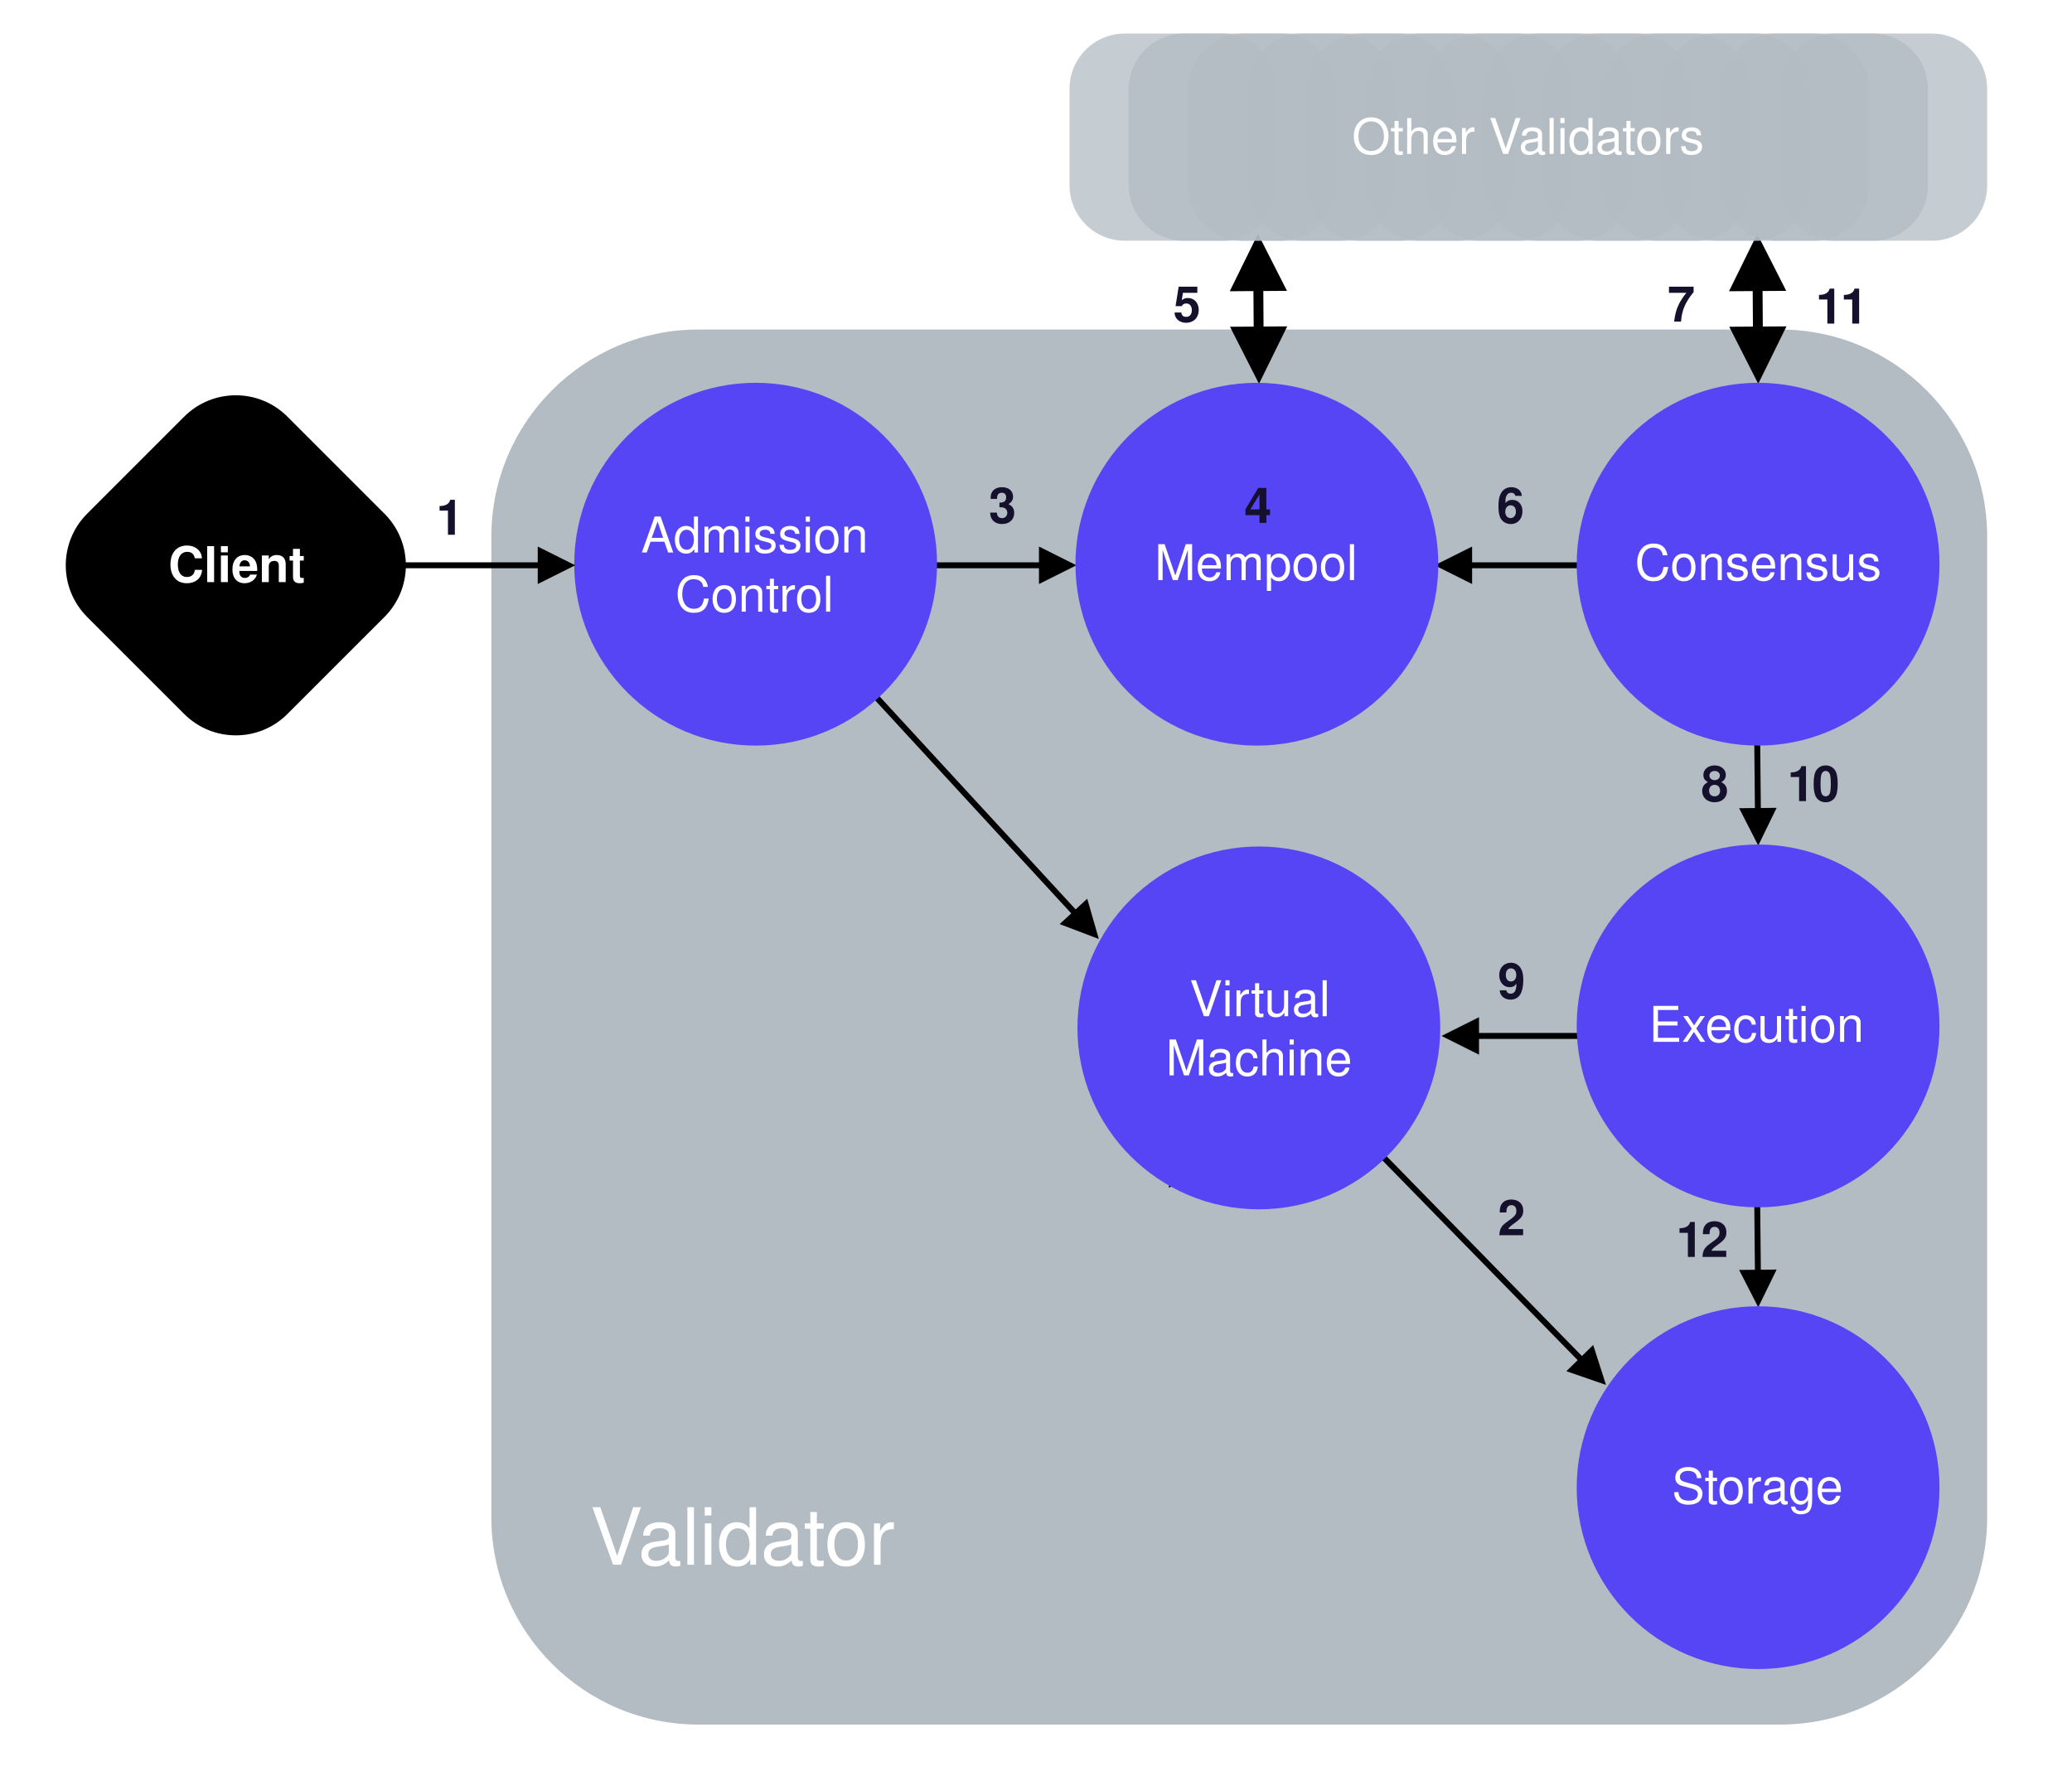
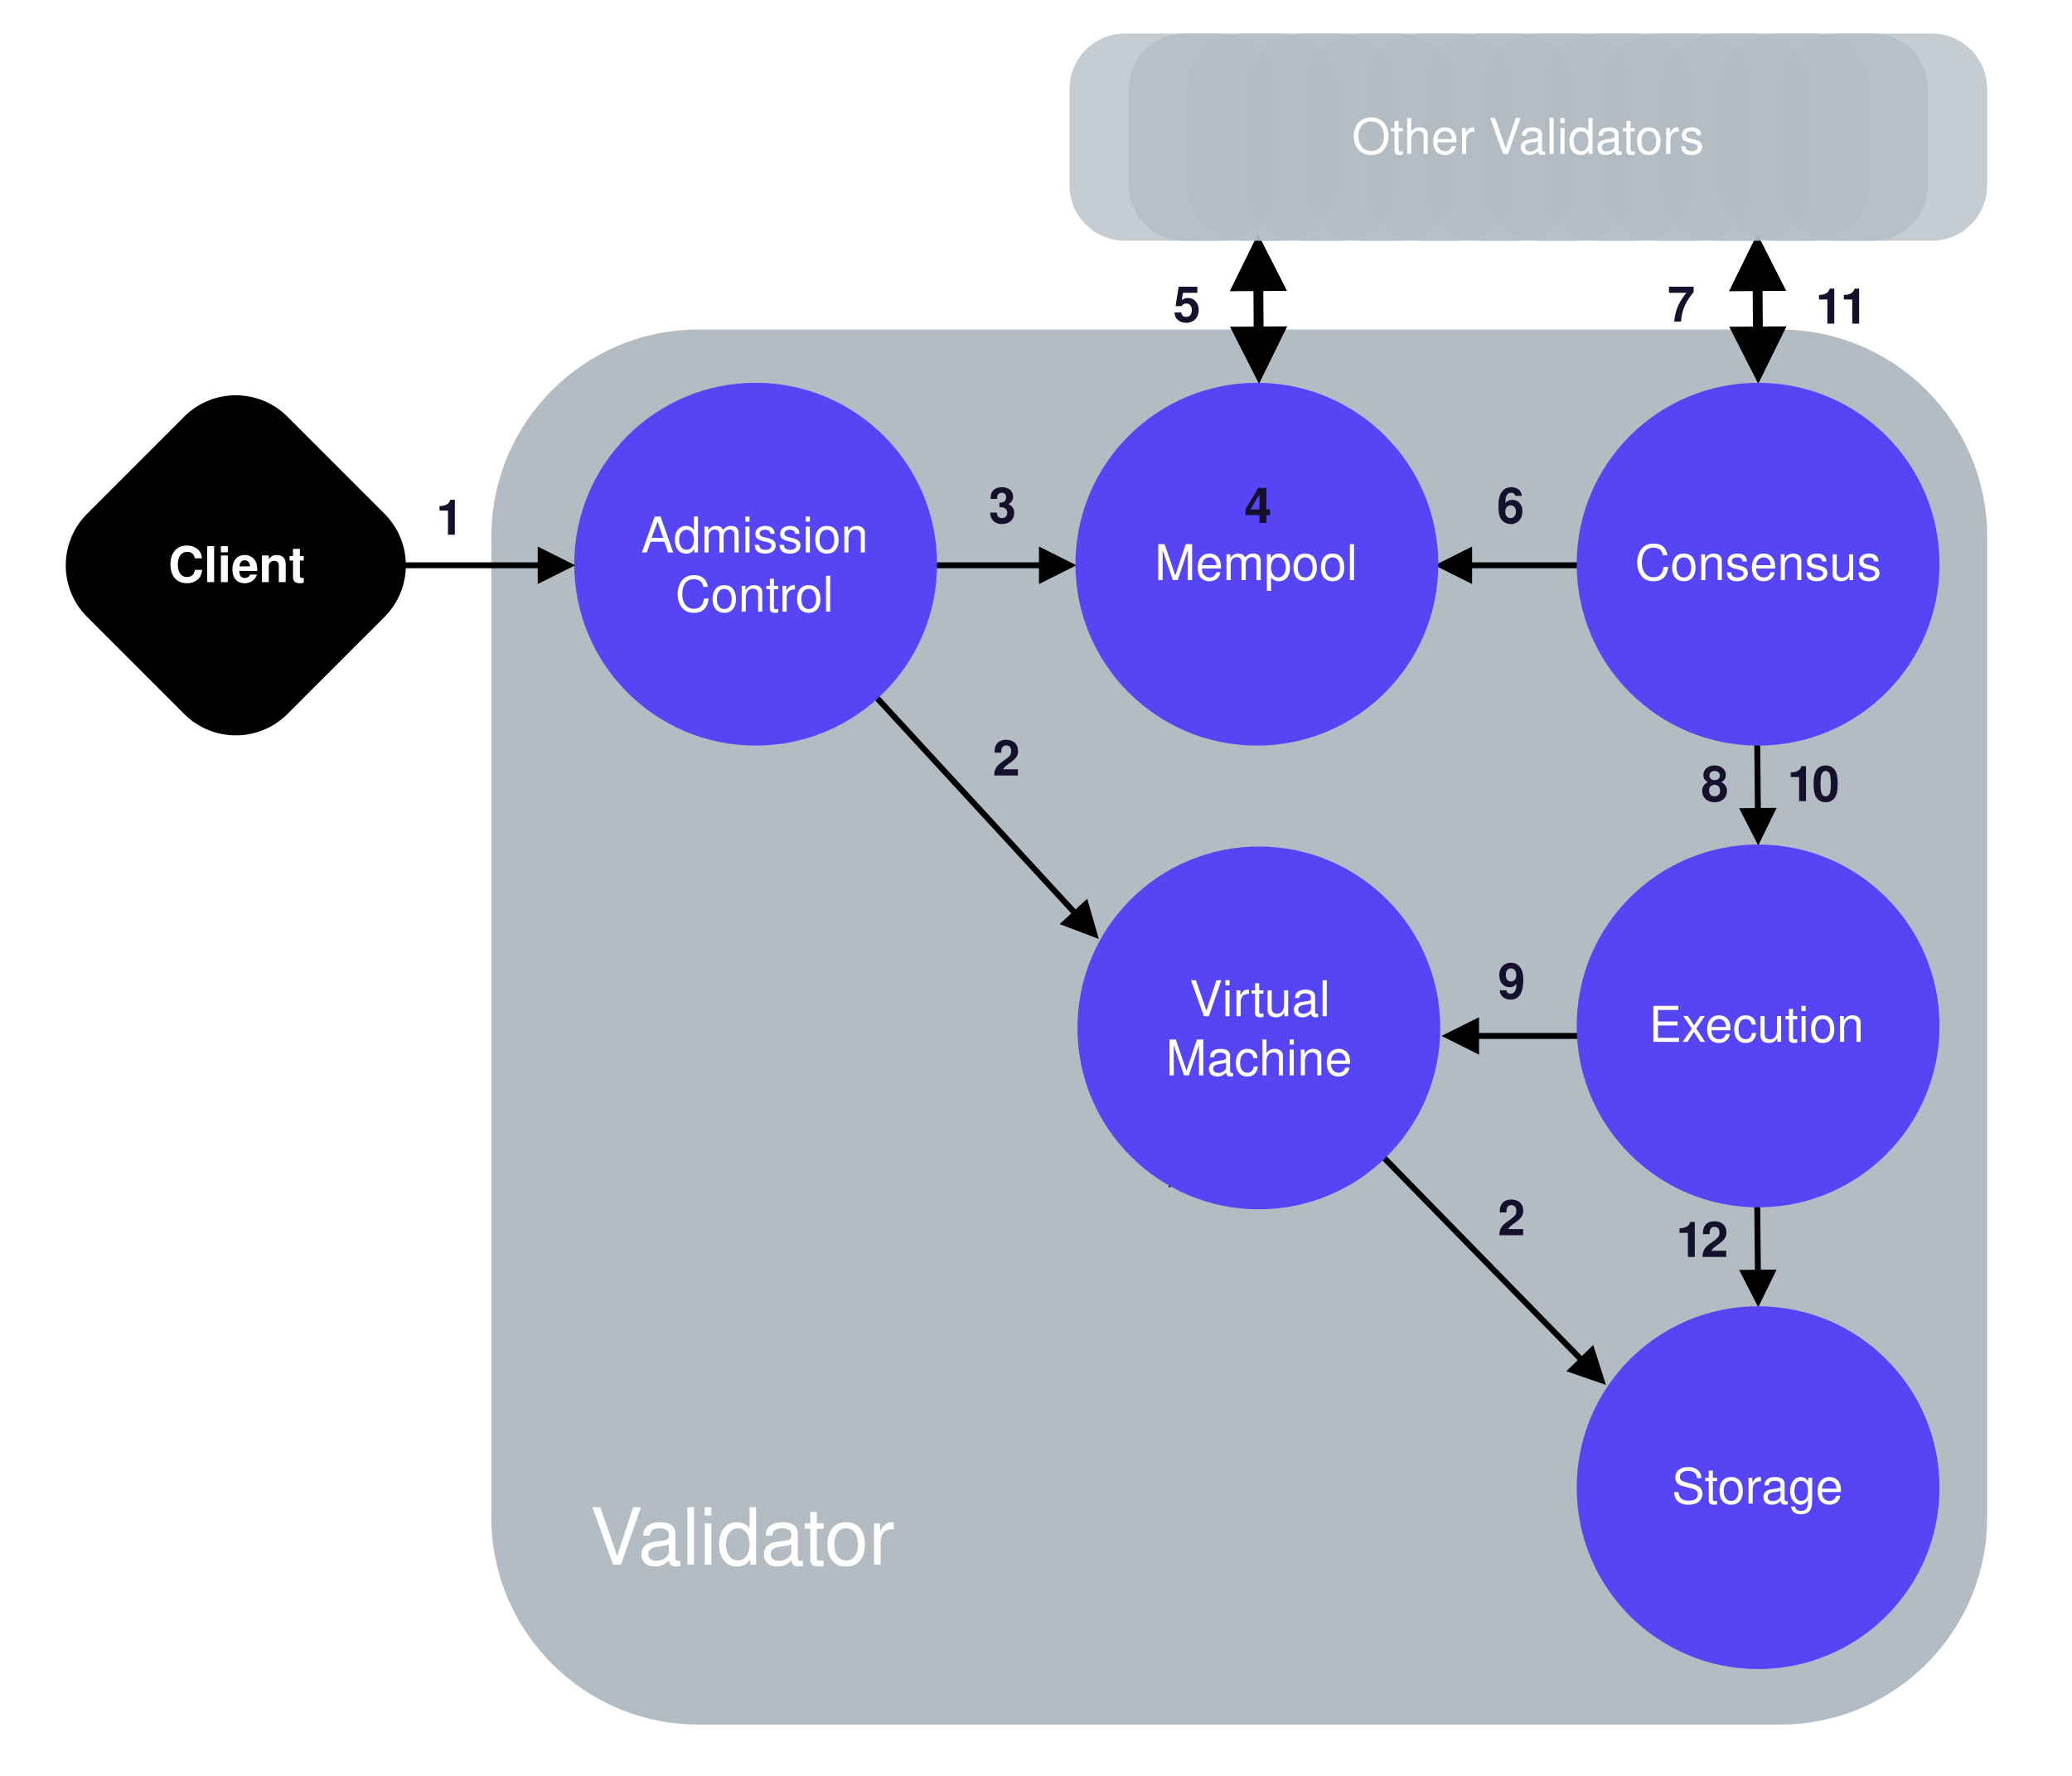
<svg xmlns="http://www.w3.org/2000/svg" width="1050px" height="900px" viewBox="0 0 1050 900" version="1.1">
  <g id="validator-sequence" stroke="none" stroke-width="1" fill="none" fill-rule="evenodd">
    <rect fill="#FFFFFF" x="0" y="0" width="1050" height="900" />
    <path d="M354,167 L902,167 C959.99,167 1007,214.01 1007,272 L1007,769 C1007,826.99 959.99,874 902,874 L354,874 C296.01,874 249,826.99 249,769 L249,272 C249,214.01 296.01,167 354,167 Z" id="Rectangle" fill="#B3BCC3" />
    <path id="Line" d="M526.5,287.984 L474.5,287.984 L473,287.984 L473,284.984 L474.5,284.984 L526.5,284.984 L526.5,276.984 L545.5,286.484 L526.5,295.984 L526.5,287.984 Z" fill="#000000" fill-rule="nonzero" />
    <path id="Line" d="M746,284.984 L798,284.984 L799.5,284.984 L799.5,287.984 L798,287.984 L746,287.984 L746,295.984 L727,286.484 L746,276.984 L746,284.984 Z" fill="#000000" fill-rule="nonzero" />
    <path id="Line" d="M889.317,643.516 L889,611.498 L888.985,609.999 L891.985,609.969 L892,611.469 L892.317,643.486 L900.316,643.407 L891.005,662.5 L881.317,643.595 L889.317,643.516 Z" fill="#000000" fill-rule="nonzero" />
    <path id="Line" d="M889.317,409.516 L889,377.498 L888.985,375.999 L891.985,375.969 L892,377.469 L892.317,409.486 L900.316,409.407 L891.005,428.5 L881.317,409.595 L889.317,409.516 Z" fill="#000000" fill-rule="nonzero" />
    <path id="Line" d="M749.5,523.5 L798,523.5 L799.5,523.5 L799.5,526.5 L798,526.5 L749.5,526.5 L749.5,534.5 L730.5,525 L749.5,515.5 L749.5,523.5 Z" fill="#000000" fill-rule="nonzero" />
    <path id="Line" d="M542.868,462.904 L381.896,288.016 L380.88,286.912 L383.088,284.88 L384.104,285.984 L545.075,460.872 L550.961,455.455 L556.839,475.868 L536.981,468.322 L542.868,462.904 Z" fill="#000000" fill-rule="nonzero" />
    <path id="Line" d="M799.497,689.318 L639.927,526.048 L638.879,524.976 L641.024,522.879 L642.073,523.952 L801.642,687.221 L807.363,681.629 L813.849,701.858 L793.775,694.91 L799.497,689.318 Z" fill="#000000" fill-rule="nonzero" />
    <path id="Line" d="M640.064,552.119 L606.142,588.915 L612.024,594.337 L592.161,601.868 L598.055,581.459 L603.936,586.881 L637.858,550.085 L631.976,544.663 L651.839,537.132 L645.945,557.541 L640.064,552.119 Z" fill="#000000" fill-rule="nonzero" />
    <path id="Line" d="M888.31,165.517 L888.19,147.516 L876.19,147.596 L890.497,118.5 L905.19,147.403 L893.19,147.483 L893.31,165.484 L905.31,165.404 L891.003,194.5 L876.31,165.597 L888.31,165.517 Z" fill="#000000" fill-rule="nonzero" />
    <path id="Line" d="M635.31,165.517 L635.19,147.516 L623.19,147.596 L637.497,118.5 L652.19,147.403 L640.19,147.483 L640.31,165.484 L652.31,165.404 L638.003,194.5 L623.31,165.597 L635.31,165.517 Z" fill="#000000" fill-rule="nonzero" />
    <path d="M145.663,211.163 L194.837,260.337 C209.286,274.786 209.286,298.214 194.837,312.663 L145.663,361.837 C131.214,376.286 107.786,376.286 93.337,361.837 L44.163,312.663 C29.714,298.214 29.714,274.786 44.163,260.337 L93.337,211.163 C107.786,196.714 131.214,196.714 145.663,211.163 Z" id="Rectangle" fill="#000000" />
    <text id="Client" font-family="Helvetica-Bold, Helvetica" font-size="25" font-weight="bold" fill="#FFFFFF">
      <tspan x="85.277" y="295">Client</tspan>
    </text>
    <g id="Group" transform="translate(291, 194)">
      <circle id="Oval" fill="#5645F5" cx="91.933" cy="91.933" r="91.933" />
      <text id="Admission-Control" font-family="Helvetica" font-size="25" font-weight="normal" line-spacing="30" fill="#FFFFFF">
        <tspan x="33.84" y="86">Admission</tspan>
        <tspan x="51.205" y="116">Control</tspan>
      </text>
    </g>
    <g id="Group" transform="translate(545, 194)">
      <circle id="Oval" fill="#5645F5" cx="91.933" cy="91.933" r="91.933" />
      <text id="Mempool" font-family="Helvetica" font-size="25" font-weight="normal" fill="#FFFFFF">
        <tspan x="40.09" y="100">Mempool</tspan>
      </text>
    </g>
    <g id="Group" transform="translate(799, 194)">
      <circle id="Oval" fill="#5645F5" cx="91.933" cy="91.933" r="91.933" />
      <text id="Consensus" font-family="Helvetica" font-size="25" font-weight="normal" fill="#FFFFFF">
        <tspan x="29.463" y="100">Consensus</tspan>
      </text>
    </g>
    <g id="Group" transform="translate(799, 428)">
      <circle id="Oval" fill="#5645F5" cx="91.933" cy="91.933" r="91.933" />
      <text id="Execution" font-family="Helvetica" font-size="25" font-weight="normal" fill="#FFFFFF">
        <tspan x="36.605" y="100">Execution</tspan>
      </text>
    </g>
    <g id="Group" transform="translate(546, 429)">
      <circle id="Oval" fill="#5645F5" cx="91.933" cy="91.933" r="91.933" />
      <text id="Virtual-Machine" font-family="Helvetica" font-size="25" font-weight="normal" line-spacing="30" fill="#FFFFFF">
        <tspan x="56.789" y="86">Virtual</tspan>
        <tspan x="44.753" y="116">Machine</tspan>
      </text>
    </g>
    <g id="Group" transform="translate(799, 662)">
      <circle id="Oval" fill="#5645F5" cx="91.933" cy="91.933" r="91.933" />
      <text id="Storage" font-family="Helvetica" font-size="25" font-weight="normal" fill="#FFFFFF">
        <tspan x="48.219" y="100">Storage</tspan>
      </text>
    </g>
    <path id="Line" d="M272.5,287.984 L206.5,287.984 L205,287.984 L205,284.984 L206.5,284.984 L272.5,284.984 L272.5,276.984 L291.5,286.484 L272.5,295.984 L272.5,287.984 Z" fill="#000000" fill-rule="nonzero" />
    <g id="Group-2" transform="translate(542, 17)">
      <rect id="Rectangle" fill="#B3BCC3" opacity="0.75" x="0" y="0" width="105" height="105" rx="28" />
      <rect id="Rectangle" fill="#B3BCC3" opacity="0.75" x="30" y="0" width="105" height="105" rx="28" />
      <rect id="Rectangle" fill="#B3BCC3" opacity="0.75" x="60" y="0" width="105" height="105" rx="28" />
      <rect id="Rectangle" fill="#B3BCC3" opacity="0.75" x="90" y="0" width="105" height="105" rx="28" />
      <rect id="Rectangle" fill="#B3BCC3" opacity="0.75" x="120" y="0" width="105" height="105" rx="28" />
      <rect id="Rectangle" fill="#B3BCC3" opacity="0.75" x="150" y="0" width="105" height="105" rx="28" />
      <rect id="Rectangle" fill="#B3BCC3" opacity="0.75" x="180" y="0" width="105" height="105" rx="28" />
      <rect id="Rectangle" fill="#B3BCC3" opacity="0.75" x="210" y="0" width="105" height="105" rx="28" />
      <rect id="Rectangle" fill="#B3BCC3" opacity="0.75" x="240" y="0" width="105" height="105" rx="28" />
      <rect id="Rectangle" fill="#B3BCC3" opacity="0.75" x="270" y="0" width="105" height="105" rx="28" />
      <rect id="Rectangle" fill="#B3BCC3" opacity="0.75" x="300" y="0" width="105" height="105" rx="28" />
      <rect id="Rectangle" fill="#B3BCC3" opacity="0.75" x="330" y="0" width="105" height="105" rx="28" />
      <rect id="Rectangle" fill="#B3BCC3" opacity="0.75" x="360" y="0" width="105" height="105" rx="28" />
      <text id="Other-Validators" font-family="Helvetica" font-size="25" font-weight="normal" fill="#FFFFFF">
        <tspan x="143.102" y="61">Other Validators</tspan>
      </text>
    </g>
    <text id="Validator" font-family="Helvetica" font-size="40" font-weight="normal" fill="#FFFFFF">
      <tspan x="299" y="793">Validator</tspan>
    </text>
    <text id="3" font-family="Helvetica-Bold, Helvetica" font-size="25" font-weight="bold" fill="#15112C">
      <tspan x="501.048" y="265">3</tspan>
    </text>
    <text id="6" font-family="Helvetica-Bold, Helvetica" font-size="25" font-weight="bold" fill="#15112C">
      <tspan x="758.548" y="265">6</tspan>
    </text>
    <text id="7" font-family="Helvetica-Bold, Helvetica" font-size="25" font-weight="bold" fill="#15112C">
      <tspan x="845.048" y="163">7</tspan>
    </text>
    <text id="5" font-family="Helvetica-Bold, Helvetica" font-size="25" font-weight="bold" fill="#15112C">
      <tspan x="594.548" y="163">5</tspan>
    </text>
    <text id="9" font-family="Helvetica-Bold, Helvetica" font-size="25" font-weight="bold" fill="#15112C">
      <tspan x="759.048" y="506">9</tspan>
    </text>
    <text id="4" font-family="Helvetica-Bold, Helvetica" font-size="25" font-weight="bold" fill="#15112C">
      <tspan x="630.548" y="265">4</tspan>
    </text>
    <text id="2" font-family="Helvetica-Bold, Helvetica" font-size="25" font-weight="bold" fill="#15112C">
      <tspan x="759.048" y="626">2</tspan>
    </text>
+     <text id="2" font-family="Helvetica-Bold, Helvetica" font-size="25" font-weight="bold" fill="#15112C">
+       <tspan x="503.048" y="393">2</tspan>
+     </text>
    <text id="12" font-family="Helvetica-Bold, Helvetica" font-size="25" font-weight="bold" letter-spacing="-1.3" fill="#15112C">
      <tspan x="849.396" y="637">12</tspan>
    </text>
    <text id="11" font-family="Helvetica-Bold, Helvetica" font-size="25" font-weight="bold" letter-spacing="-1.3" fill="#15112C">
      <tspan x="920.08" y="164">11</tspan>
    </text>
    <text id="10" font-family="Helvetica-Bold, Helvetica" font-size="25" font-weight="bold" letter-spacing="-1.3" fill="#15112C">
      <tspan x="905.746" y="406">1</tspan>
      <tspan x="918.35" y="406">0</tspan>
    </text>
    <text id="8" font-family="Helvetica-Bold, Helvetica" font-size="25" font-weight="bold" fill="#15112C">
      <tspan x="862.048" y="406">8</tspan>
    </text>
    <text id="1" font-family="Helvetica-Bold, Helvetica" font-size="25" font-weight="bold" fill="#15112C">
      <tspan x="221.048" y="271">1</tspan>
    </text>
  </g>
</svg>
